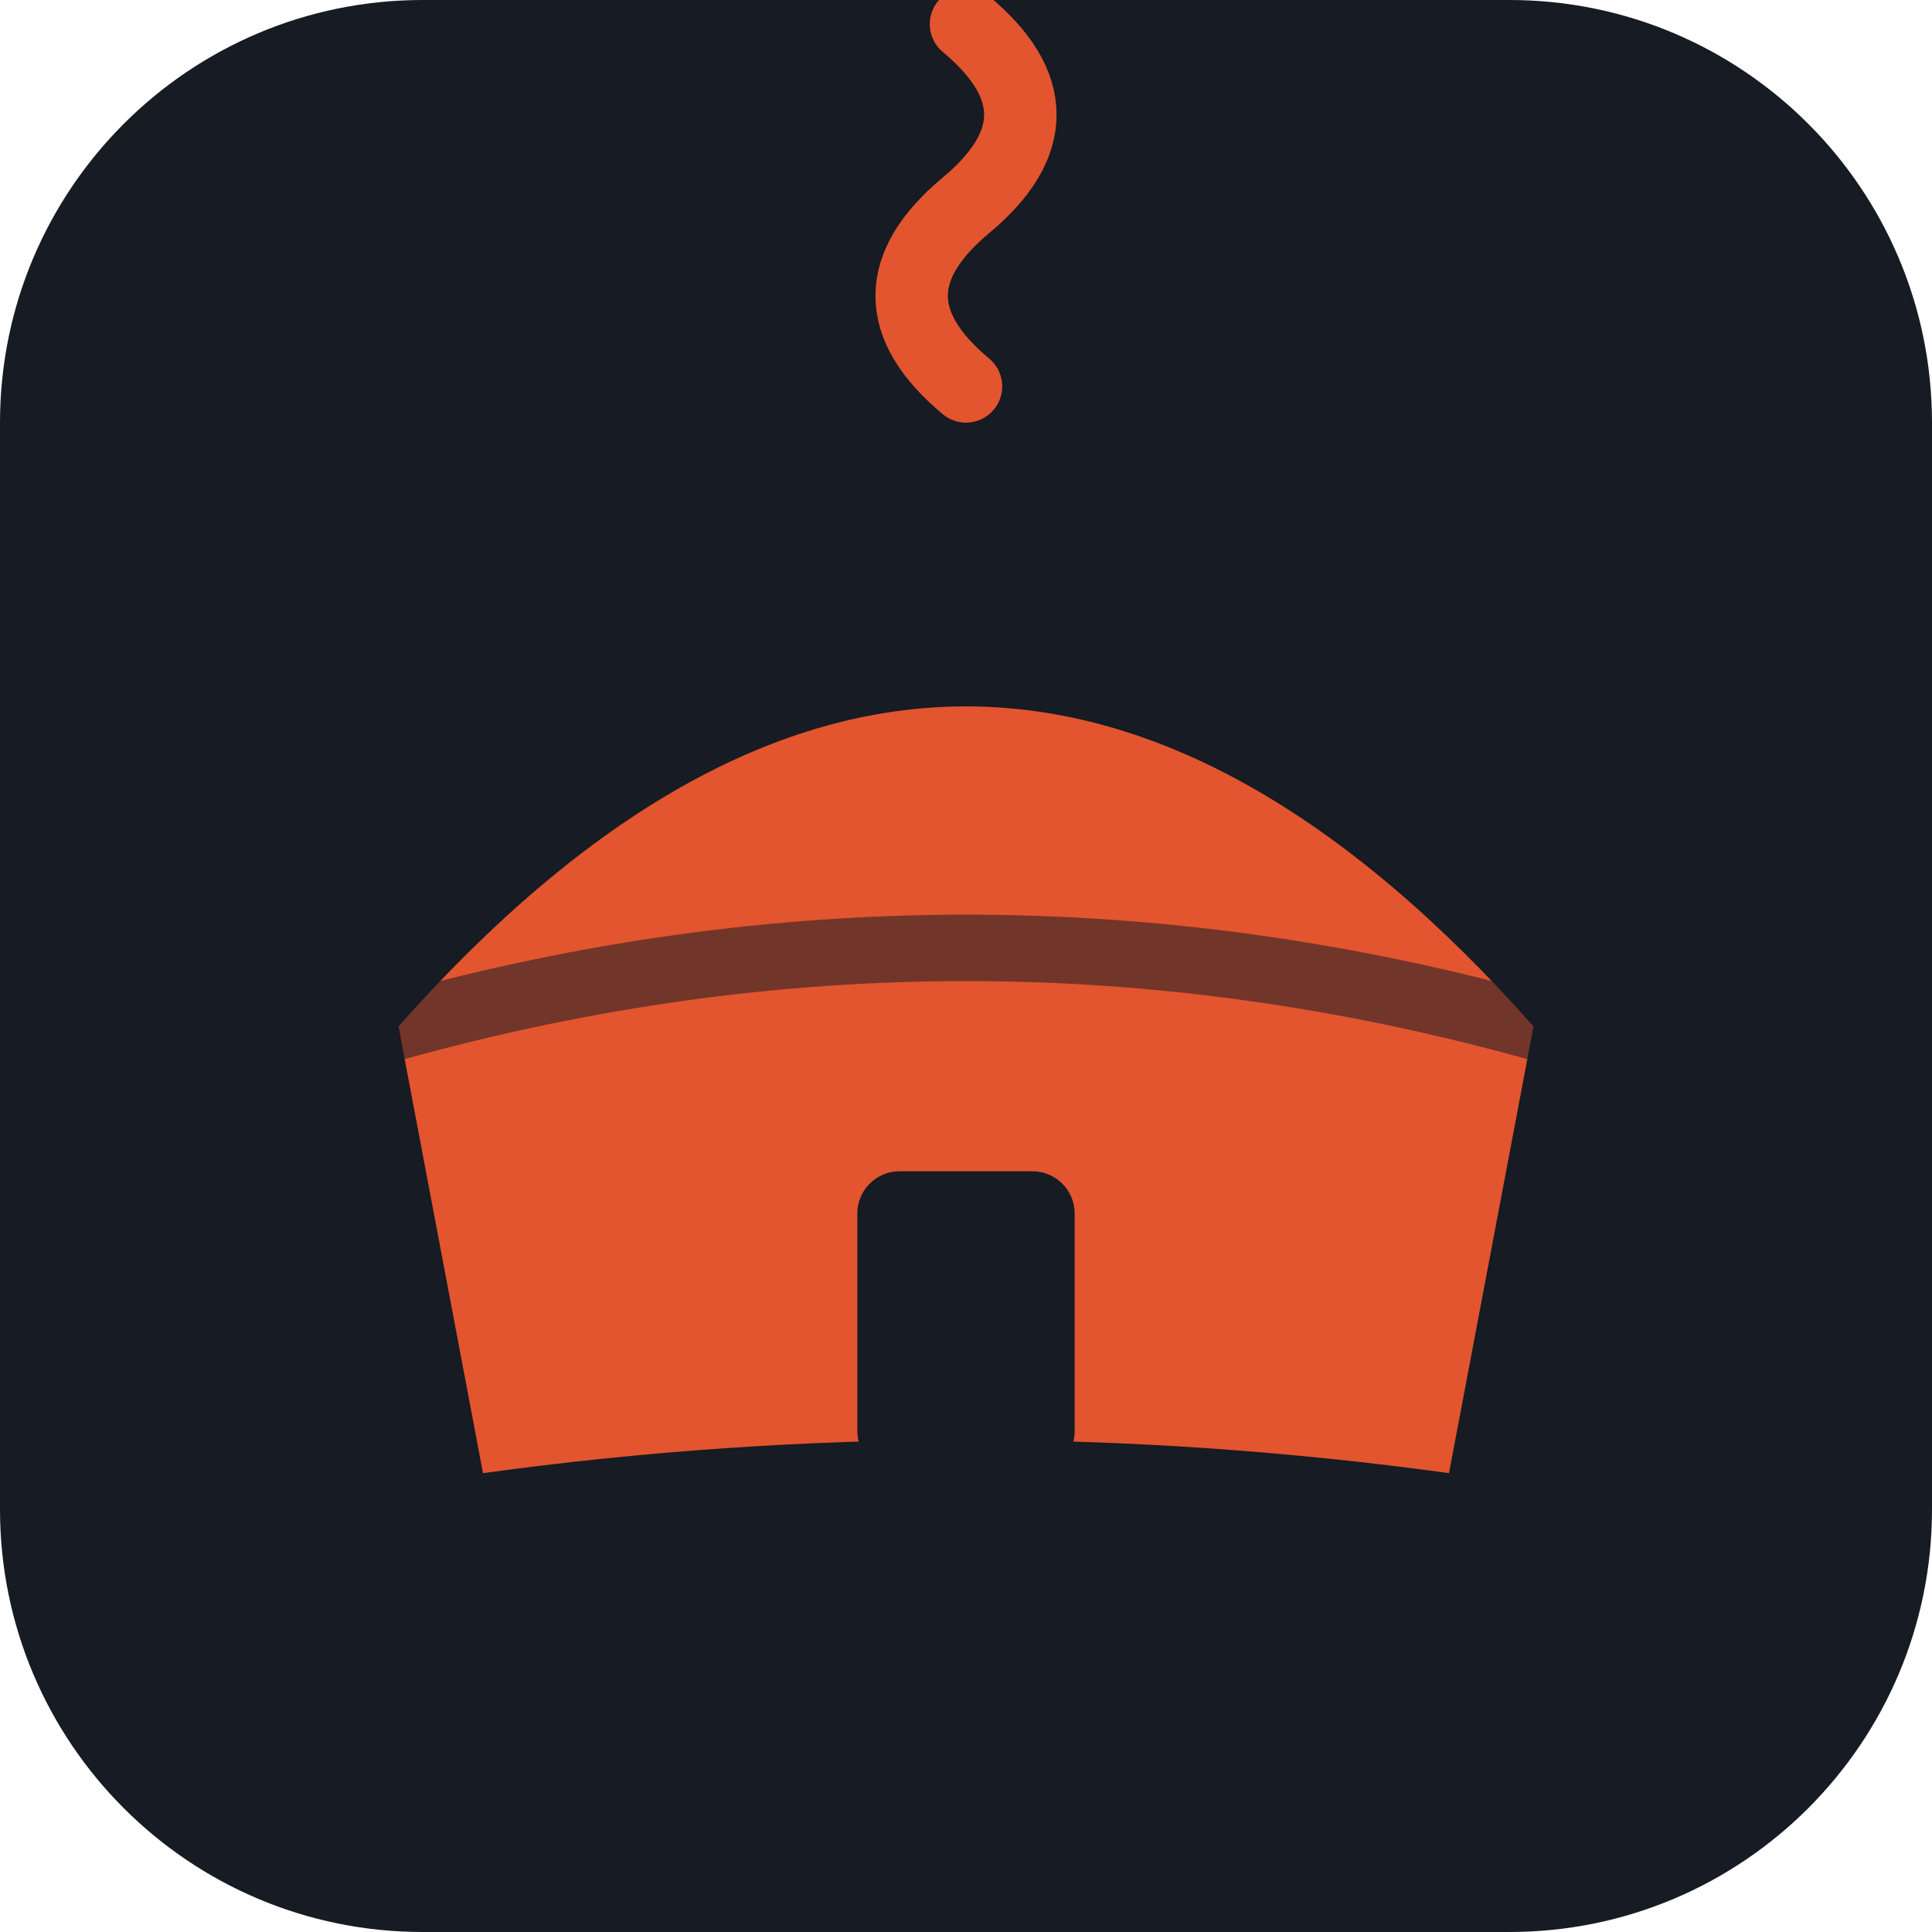
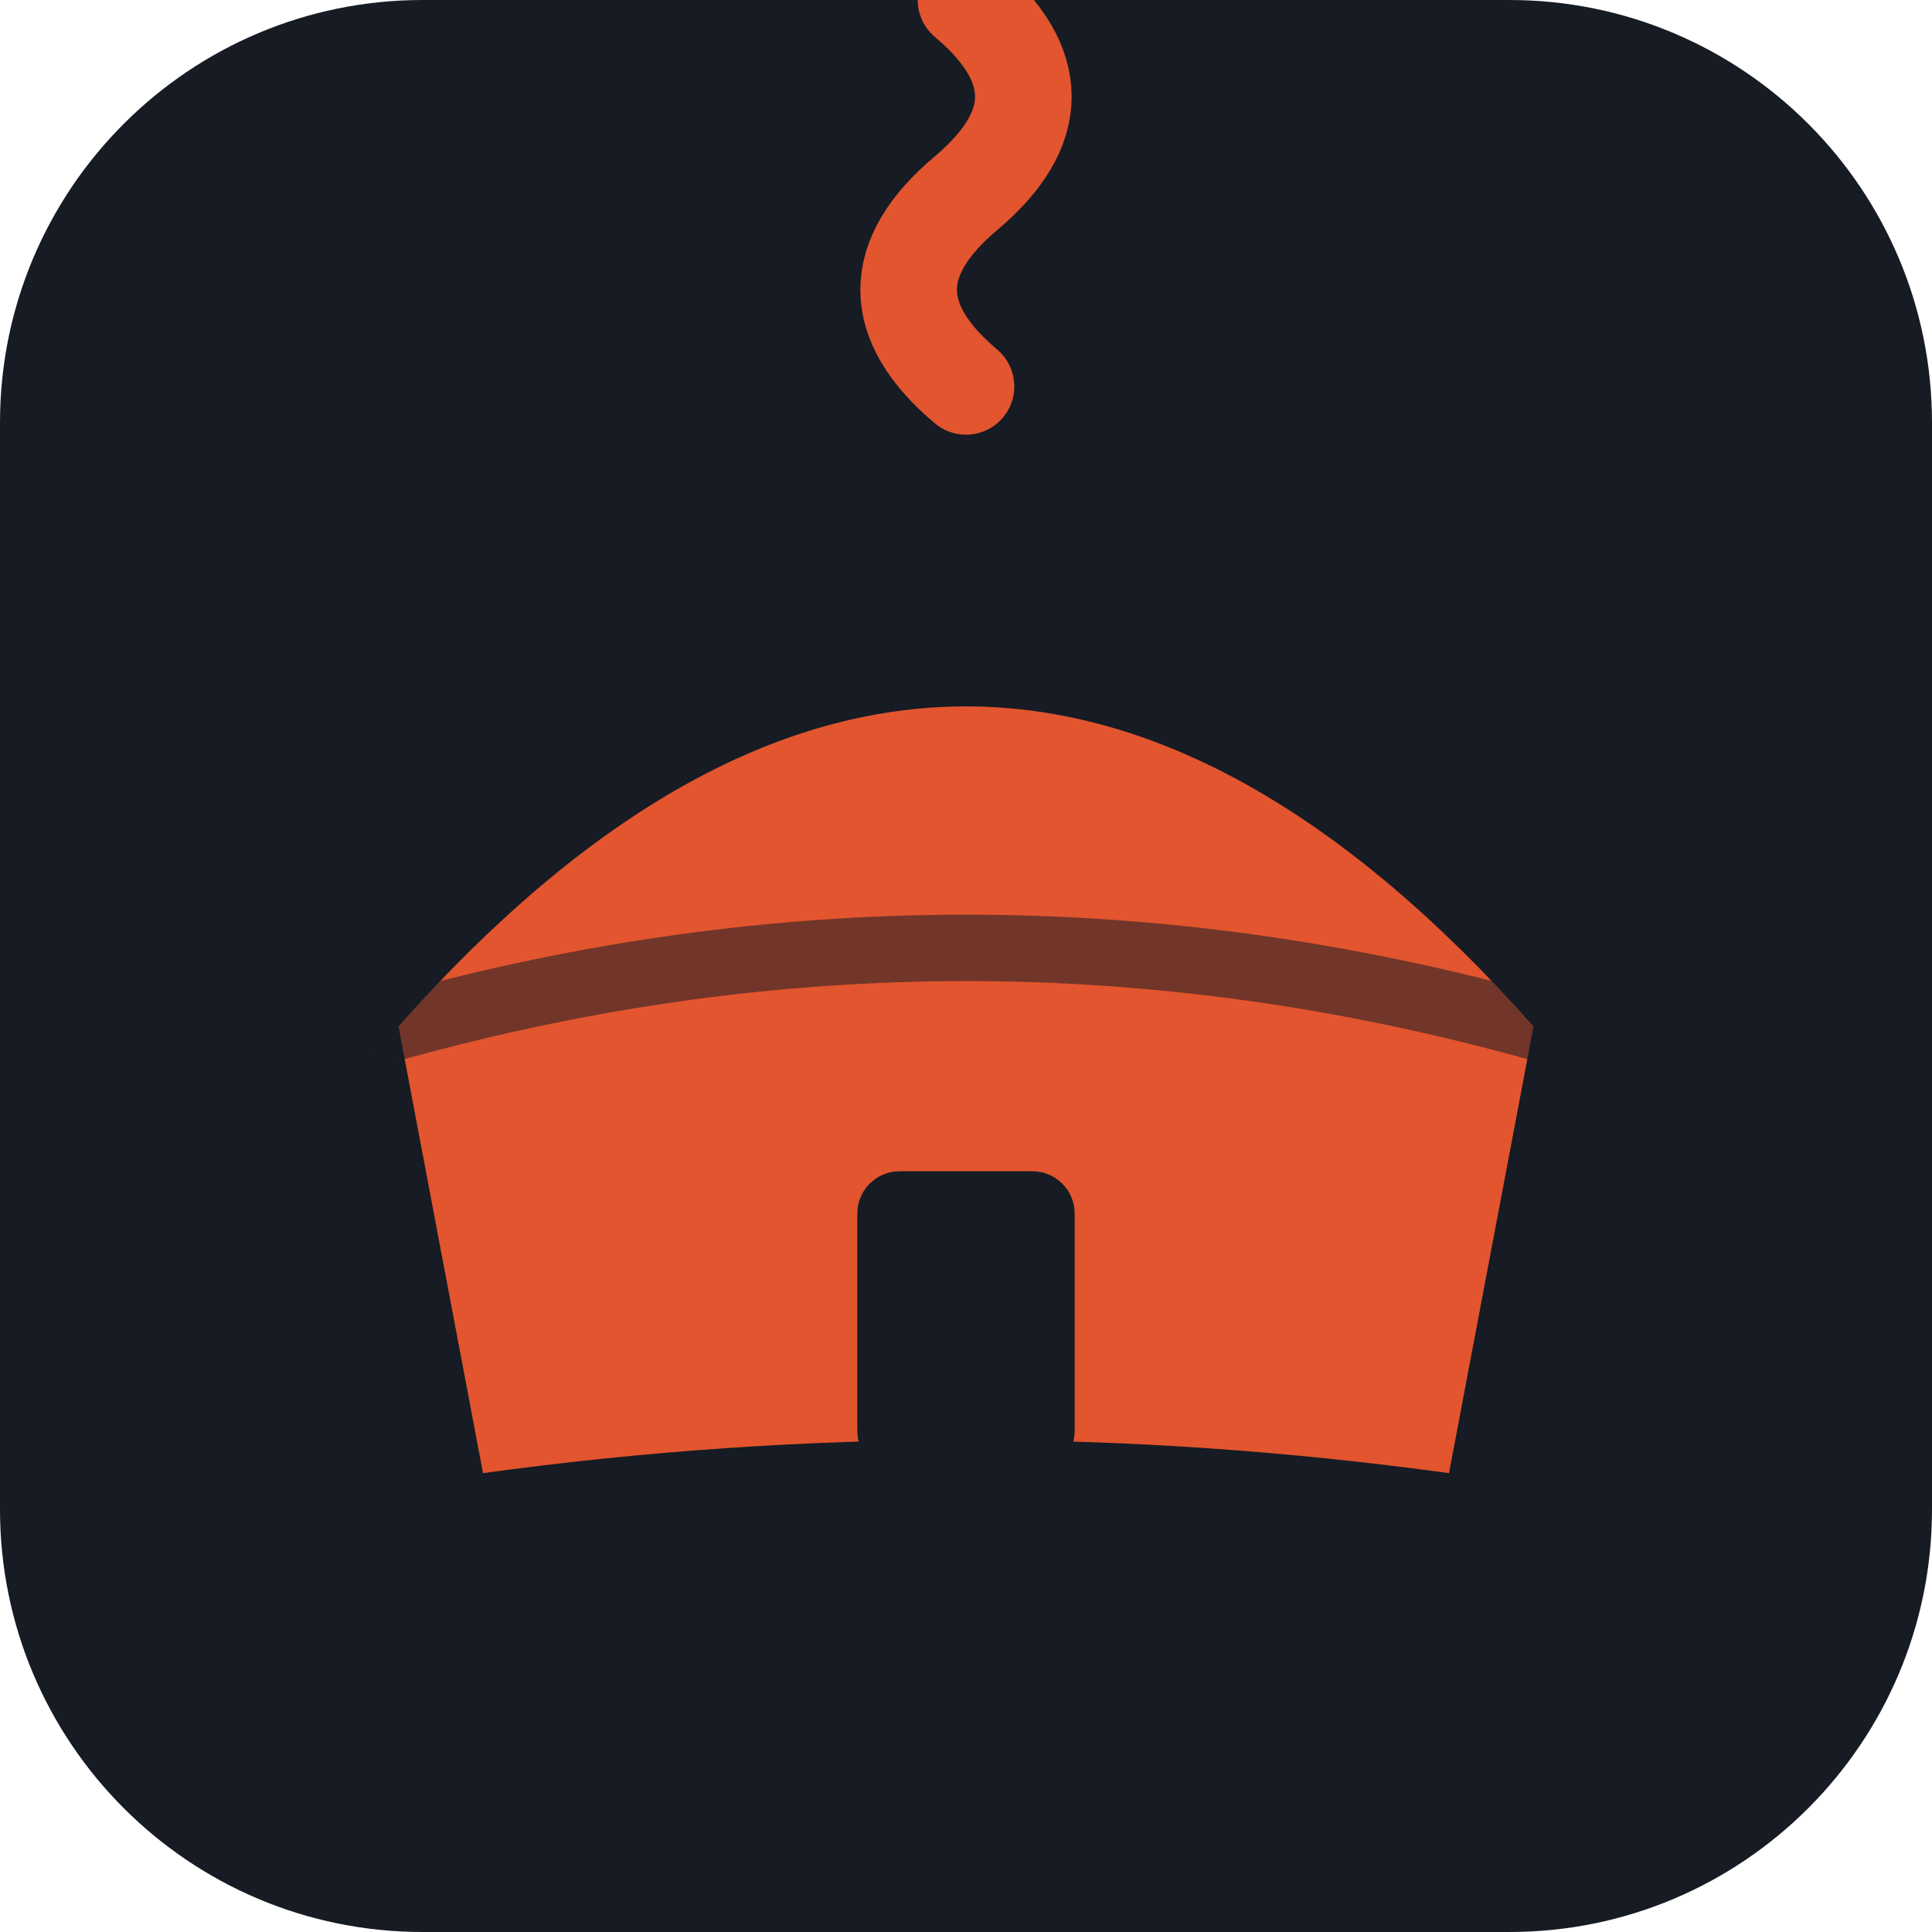
<svg xmlns="http://www.w3.org/2000/svg" viewBox="0 0 32 32" role="img" aria-label="社团选课">
  <rect width="32" height="32" rx="7" fill="#161B24" />
  <path d="M6.6 17 Q16 6.4 25.4 17 L24 24.4 Q16 23.3 8 24.4 Z" fill="#E2552E" />
  <path d="M6.6 17 Q16 14.4 25.4 17" fill="none" stroke="#161B24" stroke-width="1.1" stroke-linecap="round" opacity=".55" />
  <rect x="14.2" y="19.4" width="3.6" height="5" rx="0.7" fill="#161B24" />
-   <path d="M16 6.4 q-1.8 -1.5 0 -3 q1.8 -1.5 0 -3" fill="none" stroke="#E2552E" stroke-width="1.2" stroke-linecap="round" />
+   <path d="M16 6.4 q-1.9 -1.6 0 -3.2 q1.9 -1.6 0 -3.2" fill="none" stroke="#E2552E" stroke-width="1.6" stroke-linecap="round" />
</svg>
